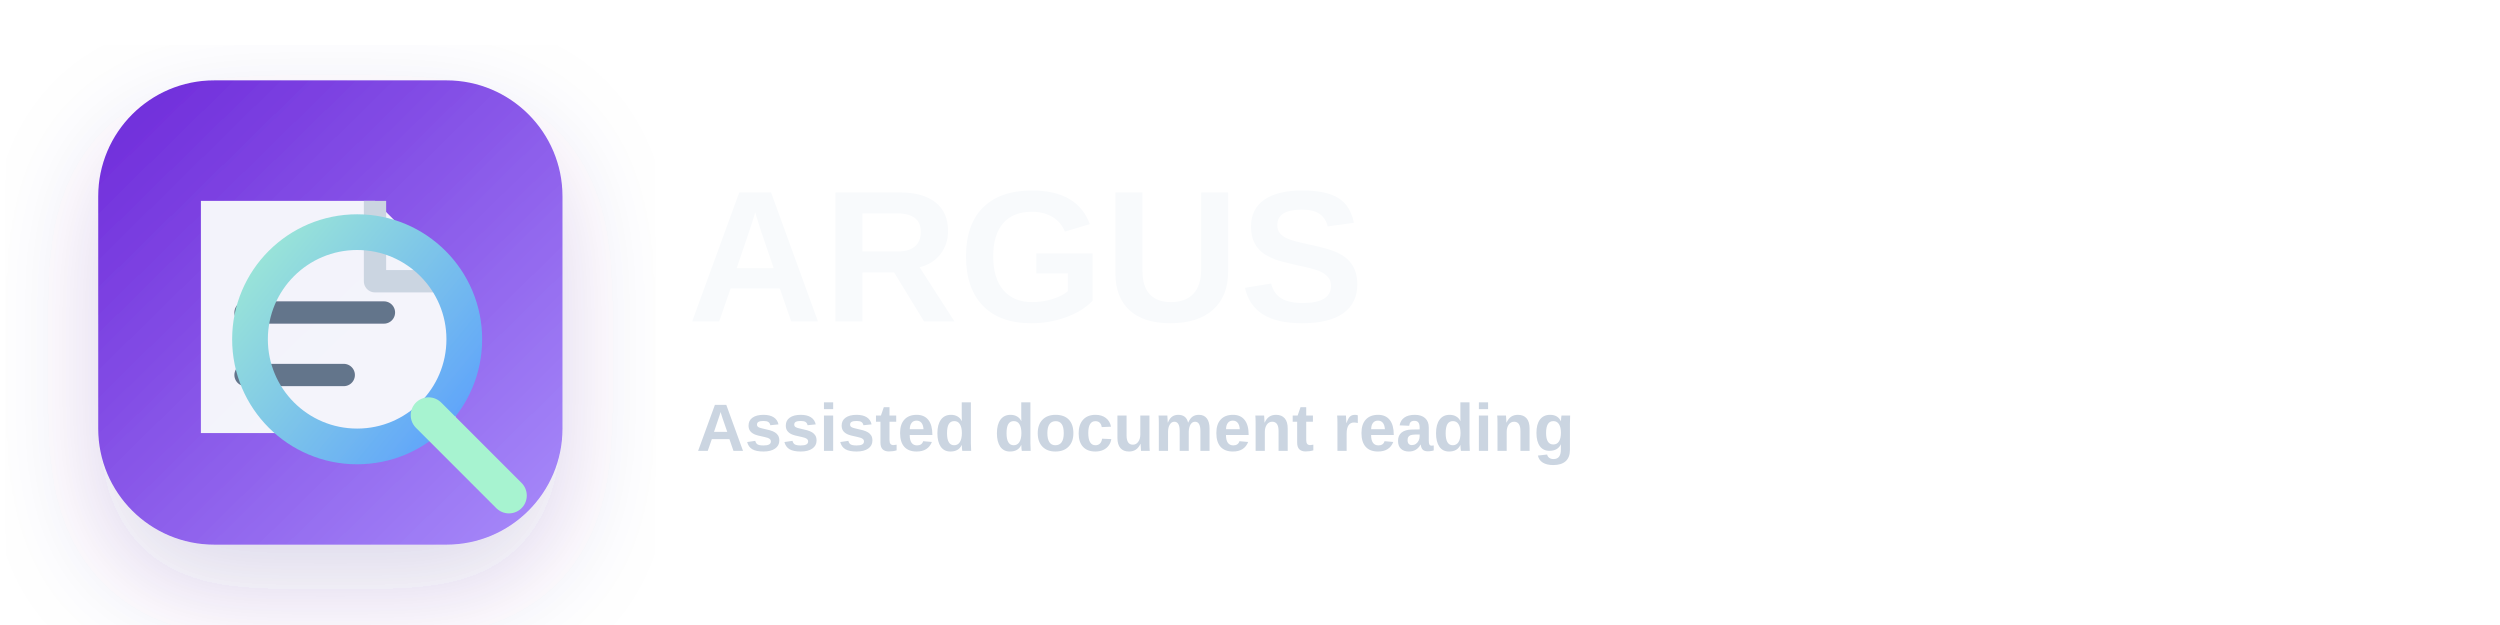
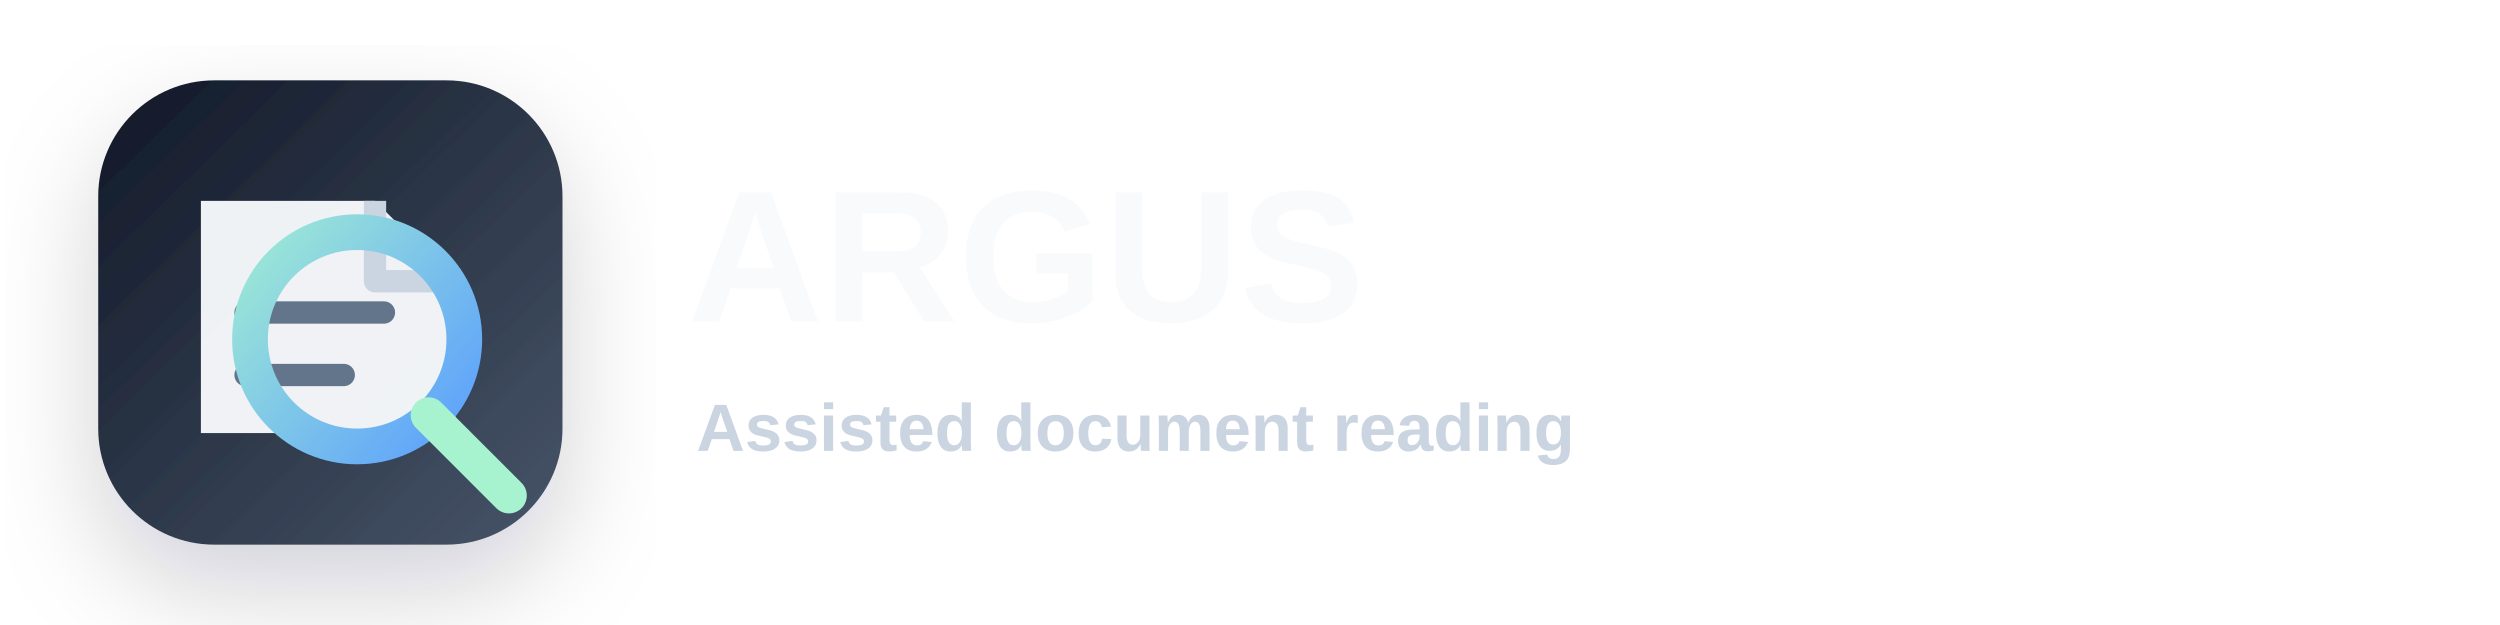
<svg xmlns="http://www.w3.org/2000/svg" width="560" height="140" viewBox="0 0 560 140" role="img" aria-labelledby="title desc">
  <defs>
    <linearGradient id="argus-bg" x1="22" y1="18" x2="124" y2="122" gradientUnits="userSpaceOnUse">
-       <stop offset="0" stop-color="#6d28d9" />
-       <stop offset="1" stop-color="#a78bfa" />
+       <stop offset="0" stop-color="#111827" />
+       <stop offset="1" stop-color="#475569" />
    </linearGradient>
    <linearGradient id="argus-accent" x1="48" y1="48" x2="103" y2="93" gradientUnits="userSpaceOnUse">
      <stop offset="0" stop-color="#a7f3d0" />
      <stop offset="1" stop-color="#60a5fa" />
    </linearGradient>
    <filter id="argus-shadow" x="-20%" y="-20%" width="140%" height="140%">
-       <feDropShadow dx="0" dy="10" stdDeviation="12" flood-color="#4c1d95" flood-opacity=".18" />
+       <feDropShadow dx="0" dy="10" stdDeviation="12" flood-color="#0f172a" flood-opacity=".18" />
    </filter>
  </defs>
  <g filter="url(#argus-shadow)">
    <rect x="22" y="18" width="104" height="104" rx="26" fill="url(#argus-bg)" />
    <path d="M45 45h39l18 18v34H45z" fill="#f8fafc" opacity=".96" />
    <path d="M84 45v18h18" fill="none" stroke="#cbd5e1" stroke-width="5" stroke-linejoin="round" />
    <path d="M55 70h31M55 84h22" stroke="#64748b" stroke-width="5" stroke-linecap="round" />
    <circle cx="80" cy="76" r="24" fill="none" stroke="url(#argus-accent)" stroke-width="8" />
    <path d="M96 93l18 18" stroke="#a7f3d0" stroke-width="8" stroke-linecap="round" />
  </g>
  <text x="154" y="72" font-family="Avenir Next, Arial, sans-serif" font-size="42" font-weight="800" fill="#f8fafc">ARGUS</text>
  <text x="156" y="101" font-family="Avenir Next, Arial, sans-serif" font-size="15" font-weight="700" fill="#cbd5e1">Assisted document reading</text>
</svg>
